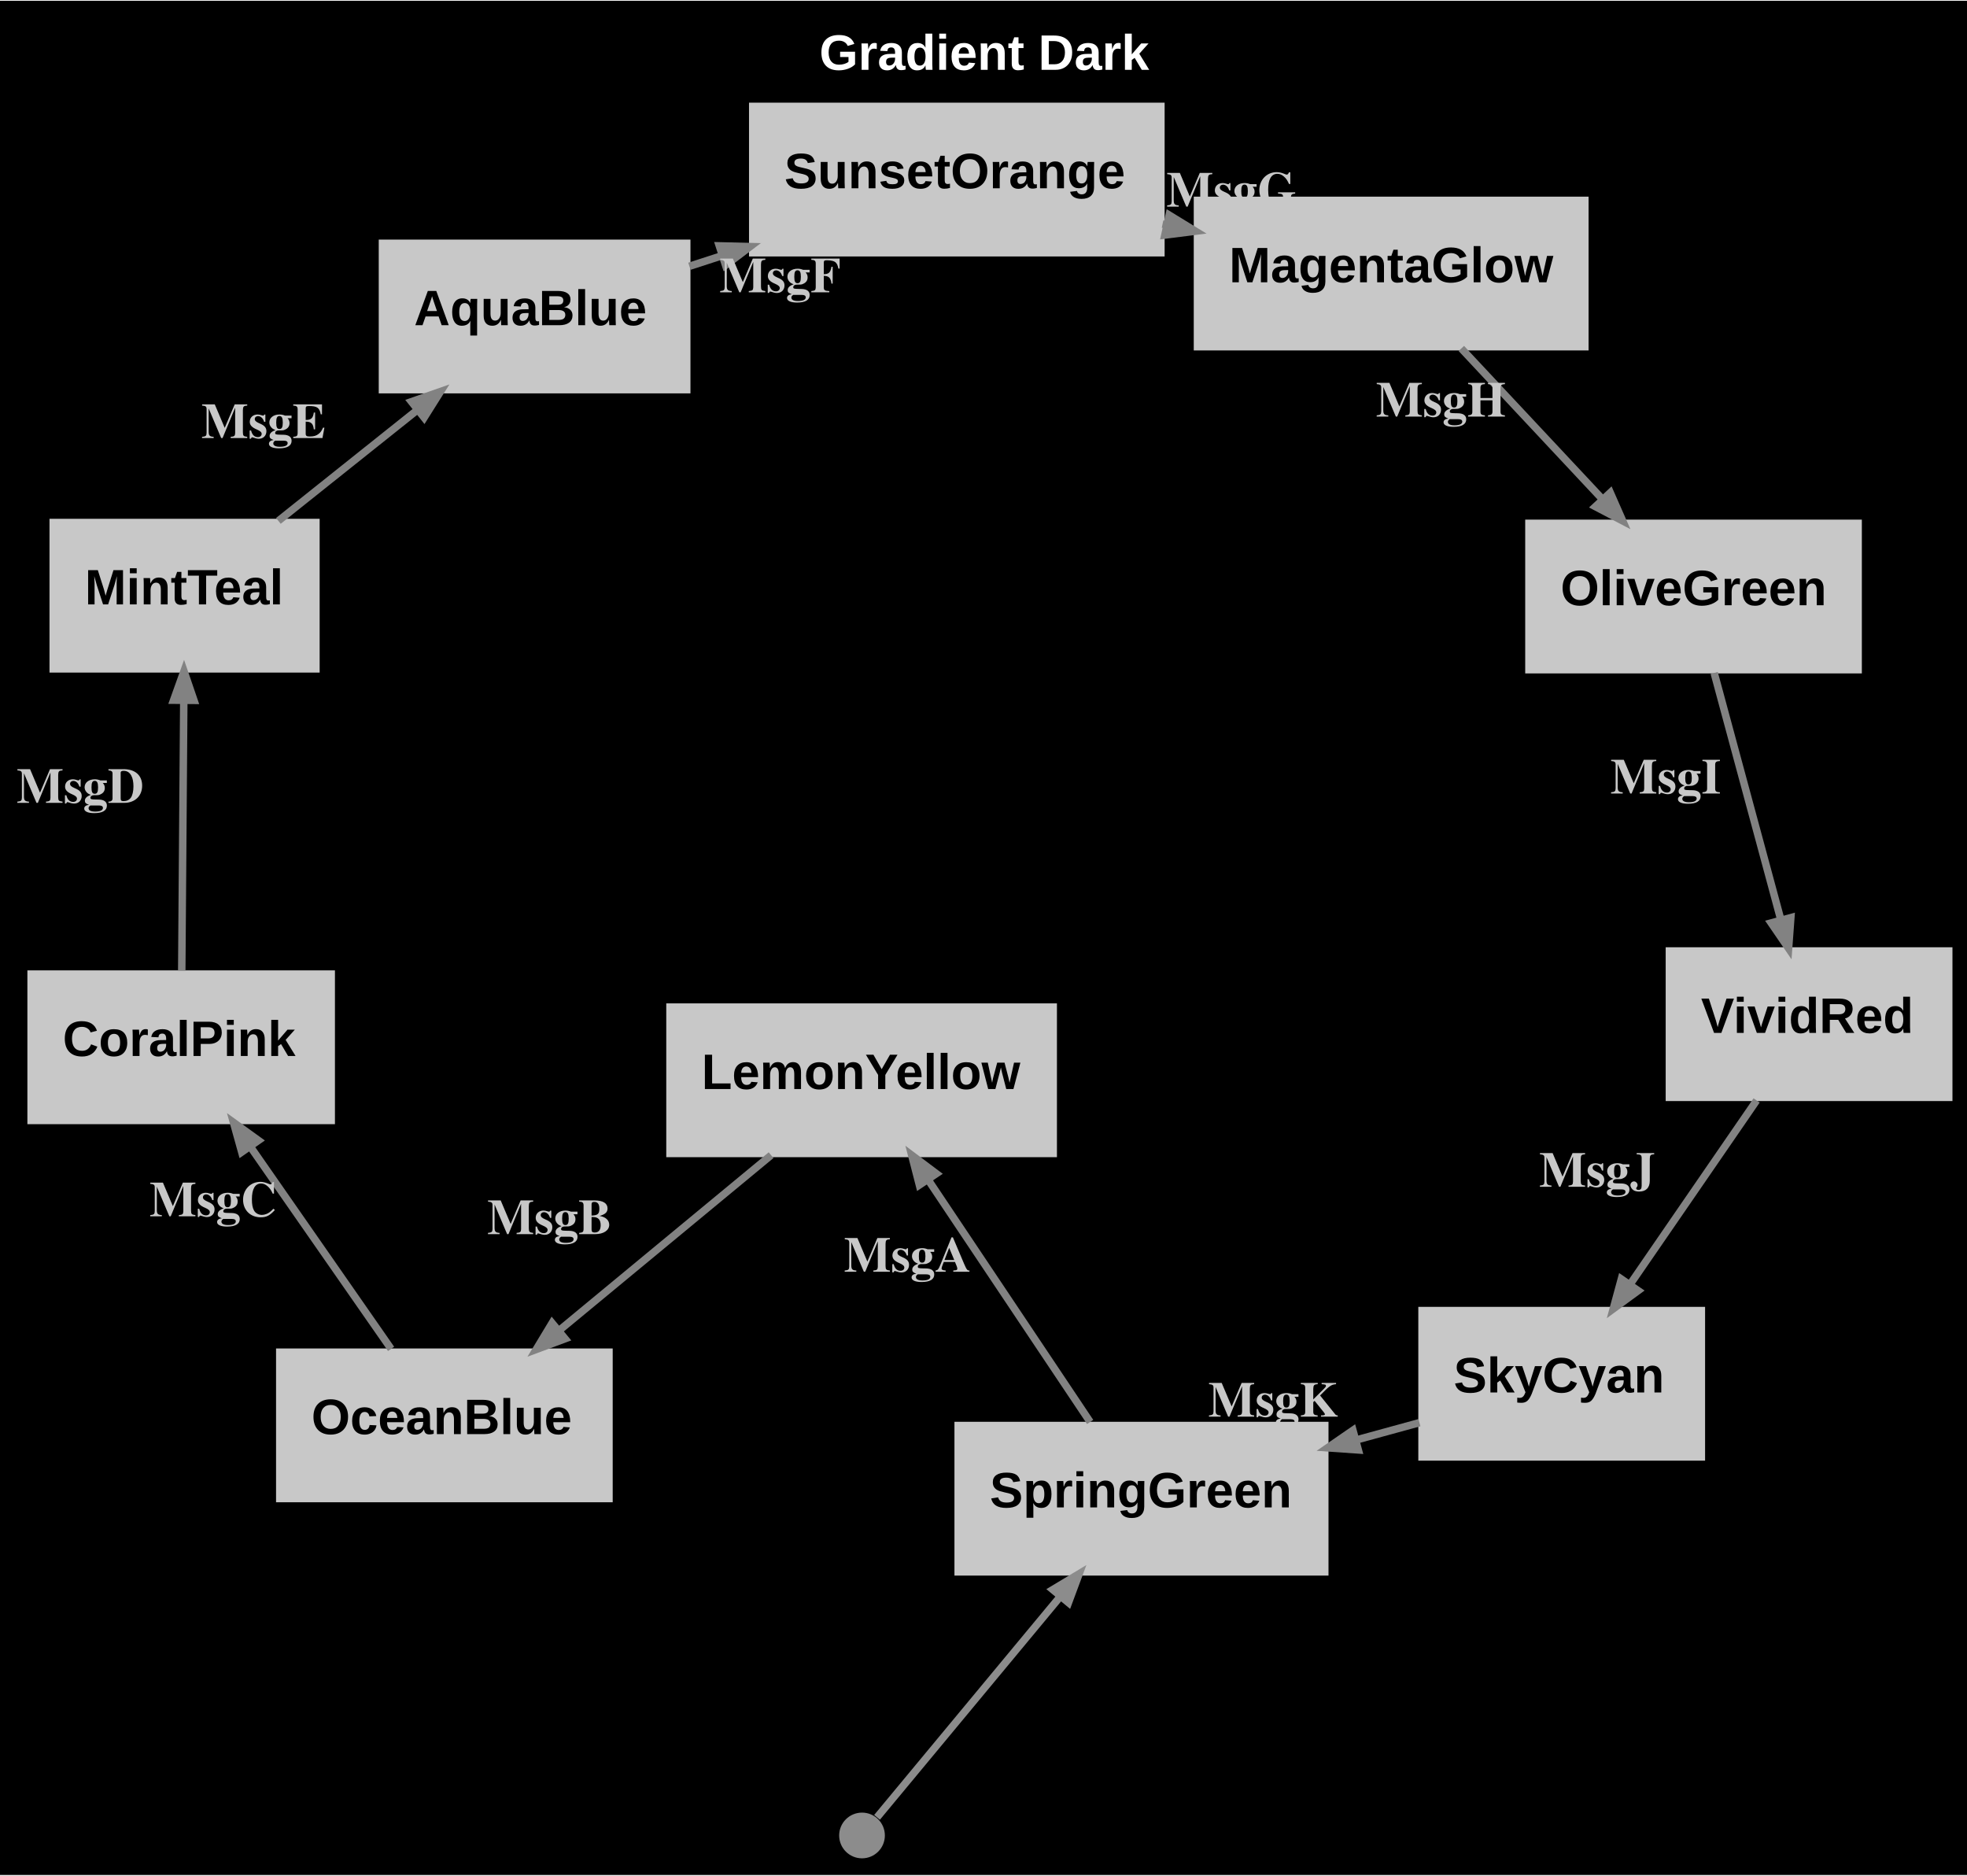
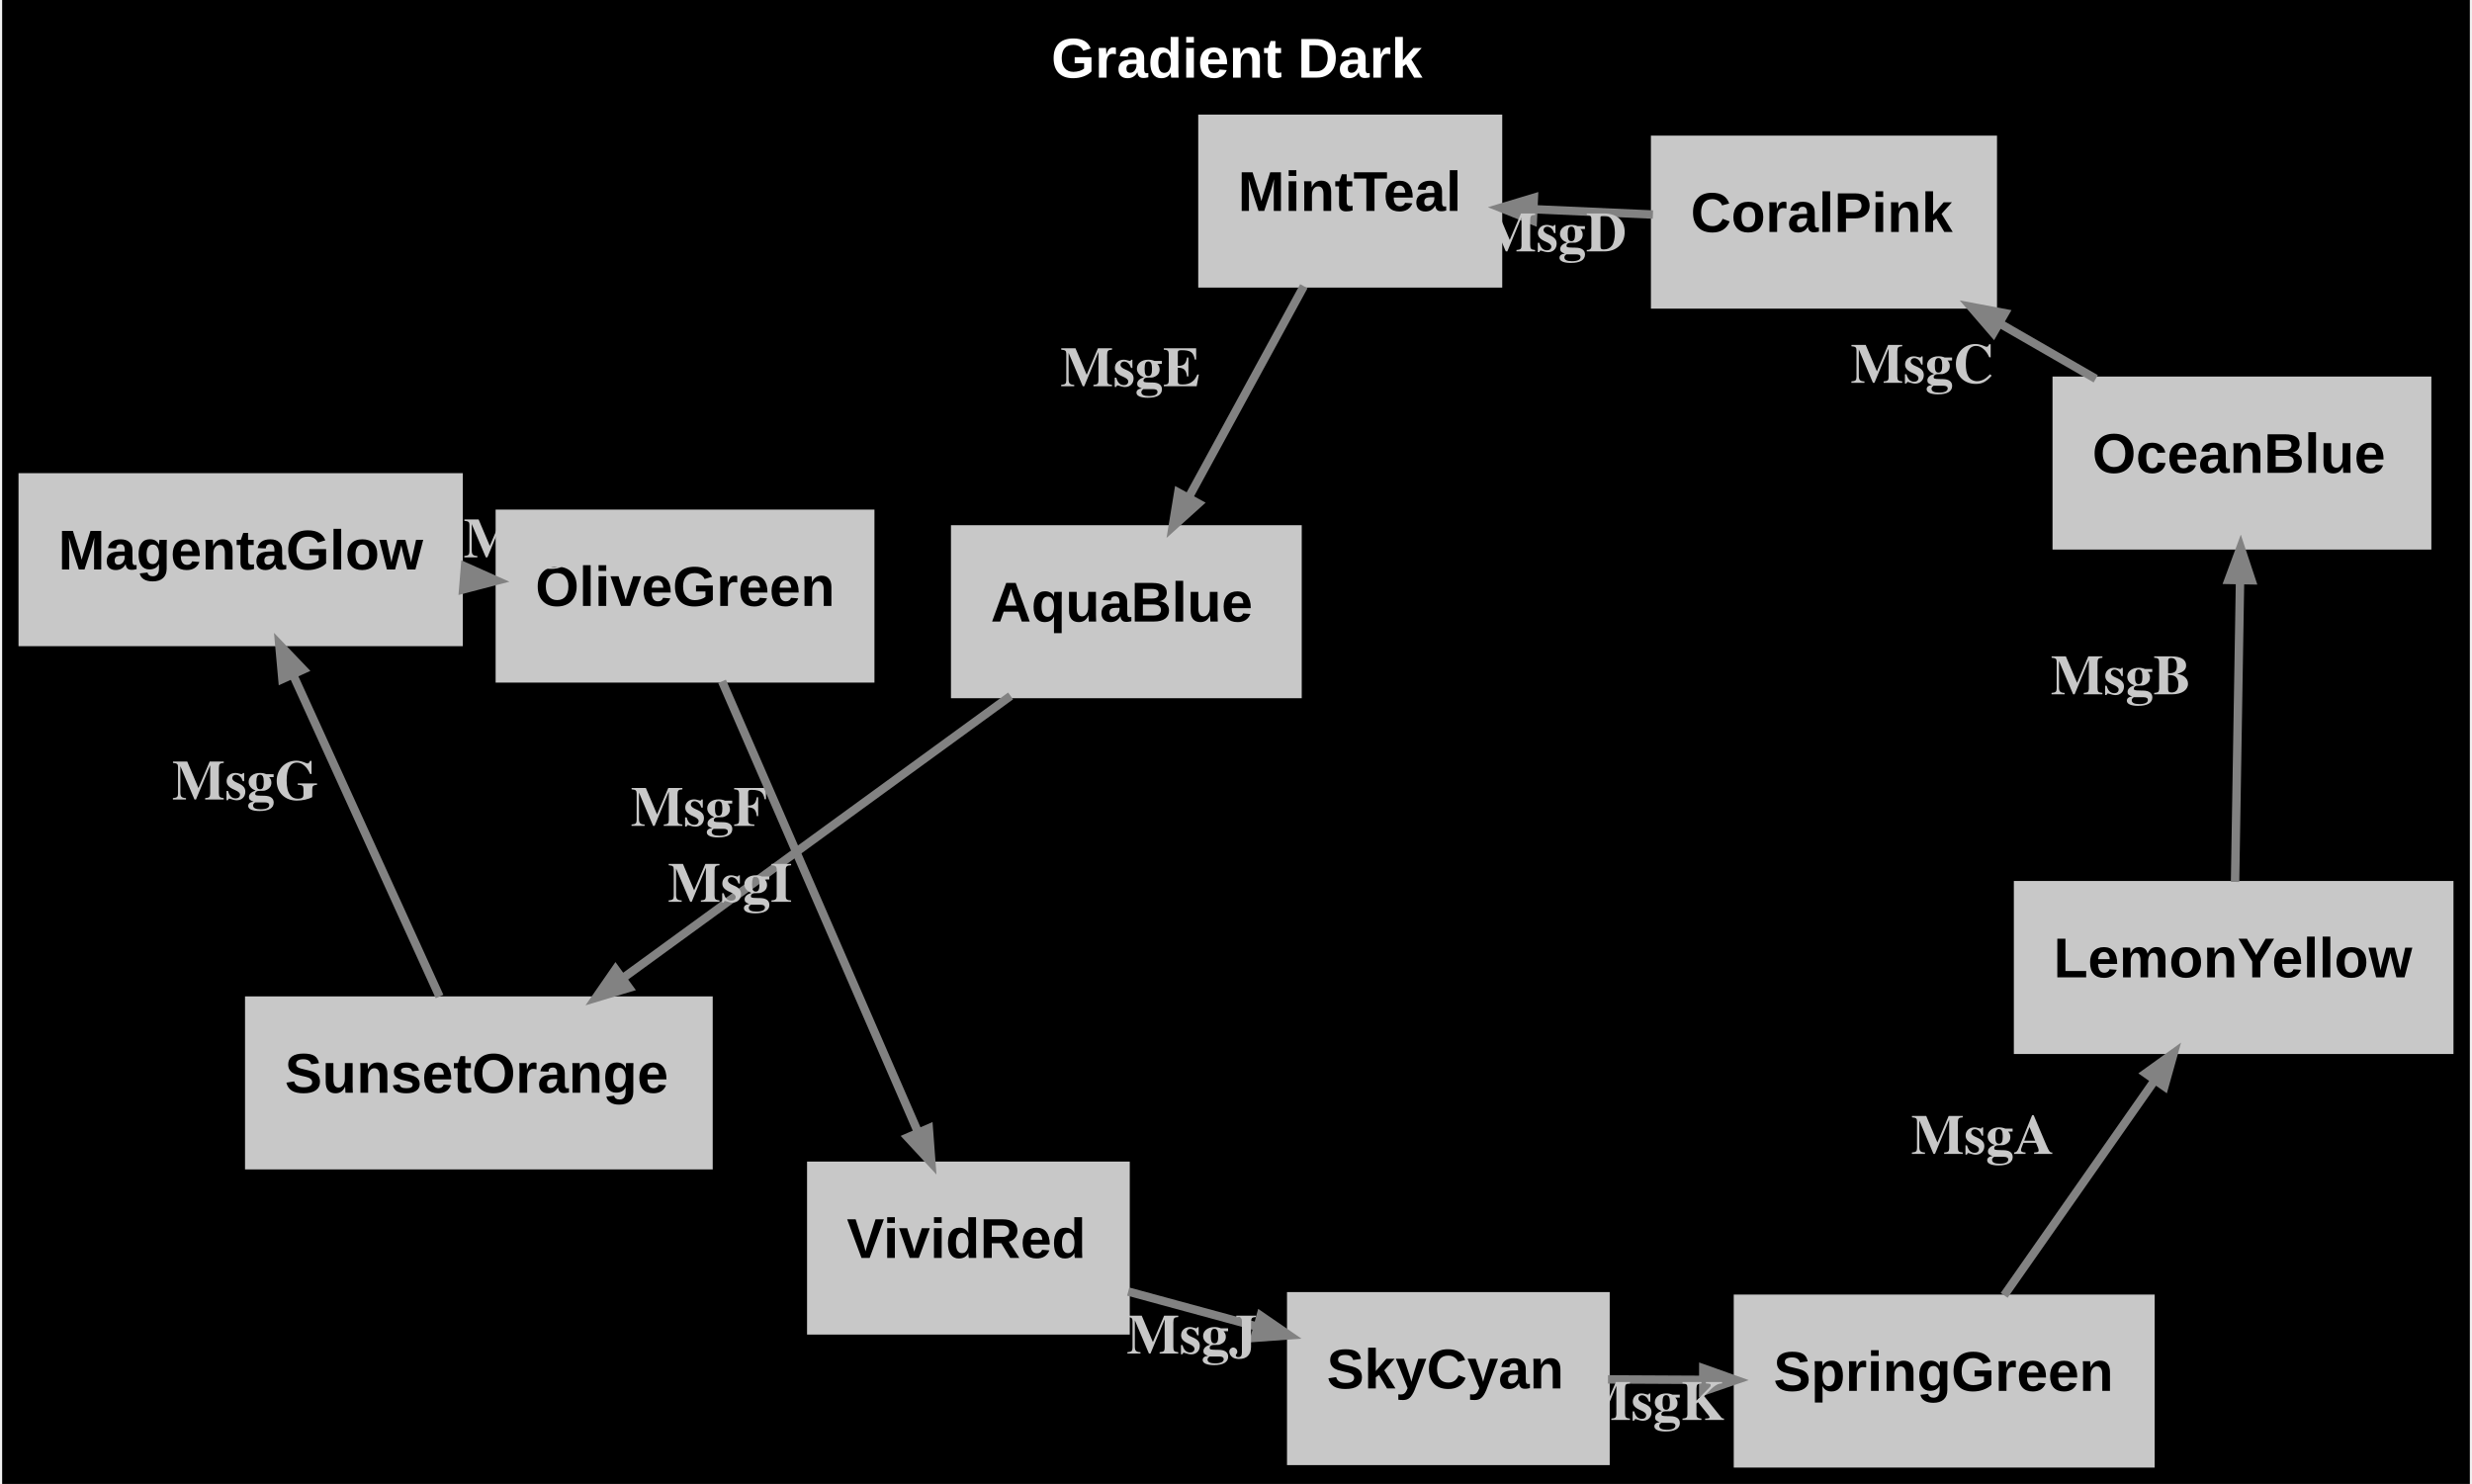
- <svg xmlns="http://www.w3.org/2000/svg" width="473pt" height="451pt" viewBox="0.00 0.00 473.28 450.87">
-   <g id="graph0" class="graph" transform="scale(1 1) rotate(0) translate(4 446.87)">
-     <polygon fill="#000000" stroke="transparent" points="-4,4 -4,-446.87 469.28,-446.87 469.28,4 -4,4" />
-     <text text-anchor="start" x="193.14" y="-430.27" font-family="Arial" font-weight="bold" font-size="12.00" fill="#ffffff">Gradient Dark</text>
+ <svg xmlns="http://www.w3.org/2000/svg" width="528pt" height="317pt" viewBox="0.00 0.00 527.63 317.33">
+   <g id="graph0" class="graph" transform="scale(1 1) rotate(0) translate(4 313.33)">
+     <polygon fill="#000000" stroke="transparent" points="-4,4 -4,-313.33 523.63,-313.33 523.63,4 -4,4" />
+     <text text-anchor="start" x="220.32" y="-296.73" font-family="Arial" font-weight="bold" font-size="12.00" fill="#ffffff">Gradient Dark</text>
    <g id="node1" class="node">
-       <polygon fill="#c8c8c8" stroke="#c8c8c8" points="315.15,-104.52 226.15,-104.52 226.15,-68.52 315.15,-68.52 315.15,-104.52" />
-       <text text-anchor="start" x="234.15" y="-84.42" font-family="Arial" font-weight="bold" font-size="12.00" fill="#000000">SpringGreen</text>
+       <polygon fill="#c8c8c8" stroke="#c8c8c8" points="455.74,-36 366.74,-36 366.74,0 455.74,0 455.74,-36" />
+       <text text-anchor="start" x="374.74" y="-15.9" font-family="Arial" font-weight="bold" font-size="12.00" fill="#000000">SpringGreen</text>
+     </g>
+     <g id="node2" class="node">
+       <polygon fill="#c8c8c8" stroke="#c8c8c8" points="519.63,-124.44 426.63,-124.44 426.63,-88.44 519.63,-88.44 519.63,-124.44" />
+       <text text-anchor="start" x="434.63" y="-104.34" font-family="Arial" font-weight="bold" font-size="12.00" fill="#000000">LemonYellow</text>
+     </g>
+     <g id="edge1" class="edge">
+       <path fill="none" stroke="#828282" stroke-width="1.8" d="M424.06,-36.33C433.36,-49.61 446.02,-67.7 456.15,-82.18" />
+       <polygon fill="#828282" stroke="#828282" stroke-width="1.8" points="454.3,-83.81 460.32,-88.14 458.32,-81 454.3,-83.81" />
+       <text text-anchor="start" x="404.16" y="-66.58" font-family="Times,serif" font-weight="bold" font-size="12.00" fill="#c8c8c8">MsgA</text>
    </g>
    <g id="node3" class="node">
-       <polygon fill="#c8c8c8" stroke="#c8c8c8" points="249.81,-205.18 156.81,-205.18 156.81,-169.18 249.81,-169.18 249.81,-205.18" />
-       <text text-anchor="start" x="164.81" y="-185.08" font-family="Arial" font-weight="bold" font-size="12.00" fill="#000000">LemonYellow</text>
+       <polygon fill="#c8c8c8" stroke="#c8c8c8" points="514.9,-232.31 434.9,-232.31 434.9,-196.31 514.9,-196.31 514.9,-232.31" />
+       <text text-anchor="start" x="442.9" y="-212.21" font-family="Arial" font-weight="bold" font-size="12.00" fill="#000000">OceanBlue</text>
    </g>
    <g id="edge2" class="edge">
-       <path fill="none" stroke="#828282" stroke-width="1.8" d="M258.3,-104.98C247.41,-121.26 231.47,-145.09 219.55,-162.9" />
-       <polygon fill="#828282" stroke="#828282" stroke-width="1.8" points="217.21,-161.99 215.36,-169.17 221.29,-164.72 217.21,-161.99" />
-       <text text-anchor="start" x="199.07" y="-141.12" font-family="Times,serif" font-weight="bold" font-size="12.00" fill="#c8c8c8">MsgA</text>
-     </g>
-     <g id="node2" class="node">
-       <ellipse fill="#8c8c8c" stroke="black" stroke-width="0" cx="203.41" cy="-5.5" rx="5.5" ry="5.5" />
-     </g>
-     <g id="edge1" class="edge">
-       <path fill="none" stroke="#8c8c8c" stroke-width="1.8" d="M207.02,-9.86C215.18,-19.69 235.52,-44.19 251.02,-62.87" />
-       <polygon fill="#8c8c8c" stroke="#8c8c8c" stroke-width="1.8" points="249.31,-64.64 255.66,-68.46 253.08,-61.51 249.31,-64.64" />
+       <path fill="none" stroke="#828282" stroke-width="1.8" d="M473.43,-124.74C473.72,-142.43 474.16,-169.39 474.49,-189.11" />
+       <polygon fill="#828282" stroke="#828282" stroke-width="1.8" points="472.04,-189.32 474.61,-196.28 476.94,-189.24 472.04,-189.32" />
+       <text text-anchor="start" x="434.02" y="-164.86" font-family="Times,serif" font-weight="bold" font-size="12.00" fill="#c8c8c8">MsgB</text>
    </g>
    <g id="node4" class="node">
-       <polygon fill="#c8c8c8" stroke="#c8c8c8" points="142.92,-122.16 62.92,-122.16 62.92,-86.16 142.92,-86.16 142.92,-122.16" />
-       <text text-anchor="start" x="70.92" y="-102.06" font-family="Arial" font-weight="bold" font-size="12.00" fill="#000000">OceanBlue</text>
+       <polygon fill="#c8c8c8" stroke="#c8c8c8" points="422.03,-283.83 349.03,-283.83 349.03,-247.83 422.03,-247.83 422.03,-283.83" />
+       <text text-anchor="start" x="357.03" y="-263.73" font-family="Arial" font-weight="bold" font-size="12.00" fill="#000000">CoralPink</text>
    </g>
    <g id="edge3" class="edge">
-       <path fill="none" stroke="#828282" stroke-width="1.8" d="M181.53,-169.16C166.63,-156.85 146.76,-140.41 130.73,-127.15" />
-       <polygon fill="#828282" stroke="#828282" stroke-width="1.8" points="131.96,-125 125.01,-122.42 128.84,-128.77 131.96,-125" />
-       <text text-anchor="start" x="113.24" y="-150.17" font-family="Times,serif" font-weight="bold" font-size="12.00" fill="#c8c8c8">MsgB</text>
+       <path fill="none" stroke="#828282" stroke-width="1.8" d="M443.64,-232.33C437.02,-236.15 429.95,-240.22 423.12,-244.16" />
+       <polygon fill="#828282" stroke="#828282" stroke-width="1.8" points="421.76,-242.12 416.92,-247.73 424.21,-246.36 421.76,-242.12" />
+       <text text-anchor="start" x="391.22" y="-231.47" font-family="Times,serif" font-weight="bold" font-size="12.00" fill="#c8c8c8">MsgC</text>
    </g>
    <g id="node5" class="node">
-       <polygon fill="#c8c8c8" stroke="#c8c8c8" points="76.09,-213.12 3.09,-213.12 3.09,-177.12 76.09,-177.12 76.09,-213.12" />
-       <text text-anchor="start" x="11.09" y="-193.02" font-family="Arial" font-weight="bold" font-size="12.00" fill="#000000">CoralPink</text>
+       <polygon fill="#c8c8c8" stroke="#c8c8c8" points="316.24,-288.33 252.24,-288.33 252.24,-252.33 316.24,-252.33 316.24,-288.33" />
+       <text text-anchor="start" x="260.24" y="-268.23" font-family="Arial" font-weight="bold" font-size="12.00" fill="#000000">MintTeal</text>
    </g>
    <g id="edge4" class="edge">
-       <path fill="none" stroke="#828282" stroke-width="1.8" d="M90.1,-122.56C80.34,-136.59 66.82,-156.01 56.22,-171.23" />
-       <polygon fill="#828282" stroke="#828282" stroke-width="1.8" points="54.16,-169.91 52.17,-177.05 58.18,-172.71 54.16,-169.91" />
-       <text text-anchor="start" x="31.97" y="-154.45" font-family="Times,serif" font-weight="bold" font-size="12.00" fill="#c8c8c8">MsgC</text>
+       <path fill="none" stroke="#828282" stroke-width="1.8" d="M348.96,-267.45C340.72,-267.82 331.94,-268.21 323.6,-268.58" />
+       <polygon fill="#828282" stroke="#828282" stroke-width="1.8" points="323.28,-266.14 316.39,-268.9 323.5,-271.04 323.28,-266.14" />
+       <text text-anchor="start" x="312.72" y="-259.57" font-family="Times,serif" font-weight="bold" font-size="12.00" fill="#c8c8c8">MsgD</text>
    </g>
    <g id="node6" class="node">
-       <polygon fill="#c8c8c8" stroke="#c8c8c8" points="72.41,-321.76 8.41,-321.76 8.41,-285.76 72.41,-285.76 72.41,-321.76" />
-       <text text-anchor="start" x="16.41" y="-301.66" font-family="Arial" font-weight="bold" font-size="12.00" fill="#000000">MintTeal</text>
+       <polygon fill="#c8c8c8" stroke="#c8c8c8" points="273.37,-200.52 199.37,-200.52 199.37,-164.52 273.37,-164.52 273.37,-200.52" />
+       <text text-anchor="start" x="207.37" y="-180.42" font-family="Arial" font-weight="bold" font-size="12.00" fill="#000000">AquaBlue</text>
    </g>
    <g id="edge5" class="edge">
-       <path fill="none" stroke="#828282" stroke-width="1.8" d="M39.73,-213.55C39.86,-231.37 40.07,-258.52 40.22,-278.38" />
-       <polygon fill="#828282" stroke="#828282" stroke-width="1.8" points="37.77,-278.62 40.27,-285.6 42.67,-278.58 37.77,-278.62" />
-       <text text-anchor="start" x="0" y="-253.92" font-family="Times,serif" font-weight="bold" font-size="12.00" fill="#c8c8c8">MsgD</text>
+       <path fill="none" stroke="#828282" stroke-width="1.8" d="M274.32,-252.13C267.2,-239.06 257.51,-221.3 249.71,-206.99" />
+       <polygon fill="#828282" stroke="#828282" stroke-width="1.8" points="251.78,-205.66 246.27,-200.69 247.47,-208.01 251.78,-205.66" />
+       <text text-anchor="start" x="222.26" y="-230.74" font-family="Times,serif" font-weight="bold" font-size="12.00" fill="#c8c8c8">MsgE</text>
    </g>
    <g id="node7" class="node">
-       <polygon fill="#c8c8c8" stroke="#c8c8c8" points="161.63,-388.93 87.63,-388.93 87.63,-352.93 161.63,-352.93 161.63,-388.93" />
-       <text text-anchor="start" x="95.63" y="-368.83" font-family="Arial" font-weight="bold" font-size="12.00" fill="#000000">AquaBlue</text>
+       <polygon fill="#c8c8c8" stroke="#c8c8c8" points="147.43,-99.76 48.43,-99.76 48.43,-63.76 147.43,-63.76 147.43,-99.76" />
+       <text text-anchor="start" x="56.43" y="-79.66" font-family="Arial" font-weight="bold" font-size="12.00" fill="#000000">SunsetOrange</text>
    </g>
    <g id="edge6" class="edge">
-       <path fill="none" stroke="#828282" stroke-width="1.8" d="M62.98,-321.76C73.27,-329.97 85.56,-339.77 96.45,-348.46" />
-       <polygon fill="#828282" stroke="#828282" stroke-width="1.8" points="95,-350.43 102,-352.88 98.05,-346.6 95,-350.43" />
-       <text text-anchor="start" x="44.44" y="-341.68" font-family="Times,serif" font-weight="bold" font-size="12.00" fill="#c8c8c8">MsgE</text>
+       <path fill="none" stroke="#828282" stroke-width="1.8" d="M211.62,-164.51C188.43,-147.63 153.71,-122.35 128.74,-104.18" />
+       <polygon fill="#828282" stroke="#828282" stroke-width="1.8" points="130.03,-102.09 122.93,-99.95 127.15,-106.05 130.03,-102.09" />
+       <text text-anchor="start" x="130.4" y="-136.72" font-family="Times,serif" font-weight="bold" font-size="12.00" fill="#c8c8c8">MsgF</text>
    </g>
    <g id="node8" class="node">
-       <polygon fill="#c8c8c8" stroke="#c8c8c8" points="275.72,-421.87 176.72,-421.87 176.72,-385.87 275.72,-385.87 275.72,-421.87" />
-       <text text-anchor="start" x="184.72" y="-401.77" font-family="Arial" font-weight="bold" font-size="12.00" fill="#000000">SunsetOrange</text>
+       <polygon fill="#c8c8c8" stroke="#c8c8c8" points="94,-211.65 0,-211.65 0,-175.65 94,-175.65 94,-211.65" />
+       <text text-anchor="start" x="8" y="-191.55" font-family="Arial" font-weight="bold" font-size="12.00" fill="#000000">MagentaGlow</text>
    </g>
    <g id="edge7" class="edge">
-       <path fill="none" stroke="#828282" stroke-width="1.8" d="M161.88,-383.01C164.41,-383.83 166.99,-384.67 169.58,-385.51" />
-       <polygon fill="#828282" stroke="#828282" stroke-width="1.8" points="169.07,-387.92 176.48,-387.74 170.58,-383.26 169.07,-387.92" />
-       <text text-anchor="start" x="169.1" y="-376.75" font-family="Times,serif" font-weight="bold" font-size="12.00" fill="#c8c8c8">MsgF</text>
+       <path fill="none" stroke="#828282" stroke-width="1.8" d="M89.52,-100.23C80.95,-119.05 67.62,-148.34 58.17,-169.1" />
+       <polygon fill="#828282" stroke="#828282" stroke-width="1.8" points="55.92,-168.13 55.25,-175.52 60.38,-170.16 55.92,-168.13" />
+       <text text-anchor="start" x="32.34" y="-142.37" font-family="Times,serif" font-weight="bold" font-size="12.00" fill="#c8c8c8">MsgG</text>
    </g>
    <g id="node9" class="node">
-       <polygon fill="#c8c8c8" stroke="#c8c8c8" points="377.73,-399.26 283.73,-399.26 283.73,-363.26 377.73,-363.26 377.73,-399.26" />
-       <text text-anchor="start" x="291.73" y="-379.16" font-family="Arial" font-weight="bold" font-size="12.00" fill="#000000">MagentaGlow</text>
+       <polygon fill="#c8c8c8" stroke="#c8c8c8" points="182.01,-203.86 102.01,-203.86 102.01,-167.86 182.01,-167.86 182.01,-203.86" />
+       <text text-anchor="start" x="110.01" y="-183.76" font-family="Arial" font-weight="bold" font-size="12.00" fill="#000000">OliveGreen</text>
    </g>
    <g id="edge8" class="edge">
-       <path fill="none" stroke="#828282" stroke-width="1.8" d="M275.72,-393.16C276.05,-393.09 276.38,-393.02 276.71,-392.95" />
-       <polygon fill="#828282" stroke="#828282" stroke-width="1.8" points="277.32,-395.32 283.64,-391.45 276.28,-390.53 277.32,-395.32" />
-       <text text-anchor="start" x="276.65" y="-397.36" font-family="Times,serif" font-weight="bold" font-size="12.00" fill="#c8c8c8">MsgG</text>
+       <path fill="none" stroke="#828282" stroke-width="1.8" d="M94.23,-189.78C94.38,-189.77 94.54,-189.75 94.7,-189.74" />
+       <polygon fill="#828282" stroke="#828282" stroke-width="1.8" points="94.97,-192.18 101.75,-189.16 94.57,-187.29 94.97,-192.18" />
+       <text text-anchor="start" x="94.64" y="-194.14" font-family="Times,serif" font-weight="bold" font-size="12.00" fill="#c8c8c8">MsgH</text>
    </g>
    <g id="node10" class="node">
-       <polygon fill="#c8c8c8" stroke="#c8c8c8" points="443.48,-321.56 363.48,-321.56 363.48,-285.56 443.48,-285.56 443.48,-321.56" />
-       <text text-anchor="start" x="371.48" y="-301.46" font-family="Arial" font-weight="bold" font-size="12.00" fill="#000000">OliveGreen</text>
+       <polygon fill="#c8c8c8" stroke="#c8c8c8" points="236.6,-64.44 168.6,-64.44 168.6,-28.44 236.6,-28.44 236.6,-64.44" />
+       <text text-anchor="start" x="176.6" y="-44.34" font-family="Arial" font-weight="bold" font-size="12.00" fill="#000000">VividRed</text>
    </g>
    <g id="edge9" class="edge">
-       <path fill="none" stroke="#828282" stroke-width="1.8" d="M347.61,-363.24C357.72,-352.43 370.7,-338.57 381.6,-326.93" />
-       <polygon fill="#828282" stroke="#828282" stroke-width="1.8" points="383.45,-328.54 386.44,-321.75 379.87,-325.19 383.45,-328.54" />
-       <text text-anchor="start" x="327.07" y="-346.85" font-family="Times,serif" font-weight="bold" font-size="12.00" fill="#c8c8c8">MsgH</text>
+       <path fill="none" stroke="#828282" stroke-width="1.8" d="M149.93,-167.63C160.64,-143 179.76,-98.99 191.78,-71.33" />
+       <polygon fill="#828282" stroke="#828282" stroke-width="1.8" points="194.13,-72.06 194.68,-64.67 189.64,-70.11 194.13,-72.06" />
+       <text text-anchor="start" x="138.33" y="-120.49" font-family="Times,serif" font-weight="bold" font-size="12.00" fill="#c8c8c8">MsgI</text>
    </g>
    <g id="node11" class="node">
-       <polygon fill="#c8c8c8" stroke="#c8c8c8" points="465.28,-218.68 397.28,-218.68 397.28,-182.68 465.28,-182.68 465.28,-218.68" />
-       <text text-anchor="start" x="405.28" y="-198.58" font-family="Arial" font-weight="bold" font-size="12.00" fill="#000000">VividRed</text>
+       <polygon fill="#c8c8c8" stroke="#c8c8c8" points="339.22,-36.53 271.22,-36.53 271.22,-0.53 339.22,-0.53 339.22,-36.53" />
+       <text text-anchor="start" x="279.22" y="-16.43" font-family="Arial" font-weight="bold" font-size="12.00" fill="#000000">SkyCyan</text>
    </g>
    <g id="edge10" class="edge">
-       <path fill="none" stroke="#828282" stroke-width="1.8" d="M408.45,-285.17C412.91,-268.64 419.52,-244.21 424.47,-225.87" />
-       <polygon fill="#828282" stroke="#828282" stroke-width="1.8" points="426.89,-226.31 426.35,-218.91 422.16,-225.03 426.89,-226.31" />
-       <text text-anchor="start" x="383.47" y="-256.17" font-family="Times,serif" font-weight="bold" font-size="12.00" fill="#c8c8c8">MsgI</text>
-     </g>
-     <g id="node12" class="node">
-       <polygon fill="#c8c8c8" stroke="#c8c8c8" points="405.76,-132.17 337.76,-132.17 337.76,-96.17 405.76,-96.17 405.76,-132.17" />
-       <text text-anchor="start" x="345.76" y="-112.07" font-family="Arial" font-weight="bold" font-size="12.00" fill="#000000">SkyCyan</text>
+       <path fill="none" stroke="#828282" stroke-width="1.8" d="M236.77,-37.14C245.6,-34.74 255.19,-32.13 264.32,-29.65" />
+       <polygon fill="#828282" stroke="#828282" stroke-width="1.8" points="265.09,-31.98 271.2,-27.78 263.8,-27.25 265.09,-31.98" />
+       <text text-anchor="start" x="236.42" y="-23.88" font-family="Times,serif" font-weight="bold" font-size="12.00" fill="#c8c8c8">MsgJ</text>
    </g>
    <g id="edge11" class="edge">
-       <path fill="none" stroke="#828282" stroke-width="1.8" d="M418.66,-182.33C409.84,-169.52 397.97,-152.27 388.39,-138.34" />
-       <polygon fill="#828282" stroke="#828282" stroke-width="1.8" points="390.15,-136.57 384.16,-132.19 386.11,-139.35 390.15,-136.57" />
-       <text text-anchor="start" x="366.34" y="-161.56" font-family="Times,serif" font-weight="bold" font-size="12.00" fill="#c8c8c8">MsgJ</text>
-     </g>
-     <g id="edge12" class="edge">
-       <path fill="none" stroke="#828282" stroke-width="1.8" d="M337.53,-104.81C332.65,-103.47 327.53,-102.08 322.41,-100.67" />
-       <polygon fill="#828282" stroke="#828282" stroke-width="1.8" points="322.82,-98.25 315.42,-98.76 321.53,-102.97 322.82,-98.25" />
-       <text text-anchor="start" x="286.72" y="-106.26" font-family="Times,serif" font-weight="bold" font-size="12.00" fill="#c8c8c8">MsgK</text>
+       <path fill="none" stroke="#828282" stroke-width="1.8" d="M339.35,-18.36C345.75,-18.33 352.57,-18.29 359.37,-18.26" />
+       <polygon fill="#828282" stroke="#828282" stroke-width="1.8" points="359.73,-20.71 366.72,-18.22 359.71,-15.81 359.73,-20.71" />
+       <text text-anchor="start" x="333" y="-9.69" font-family="Times,serif" font-weight="bold" font-size="12.00" fill="#c8c8c8">MsgK</text>
    </g>
  </g>
</svg>
